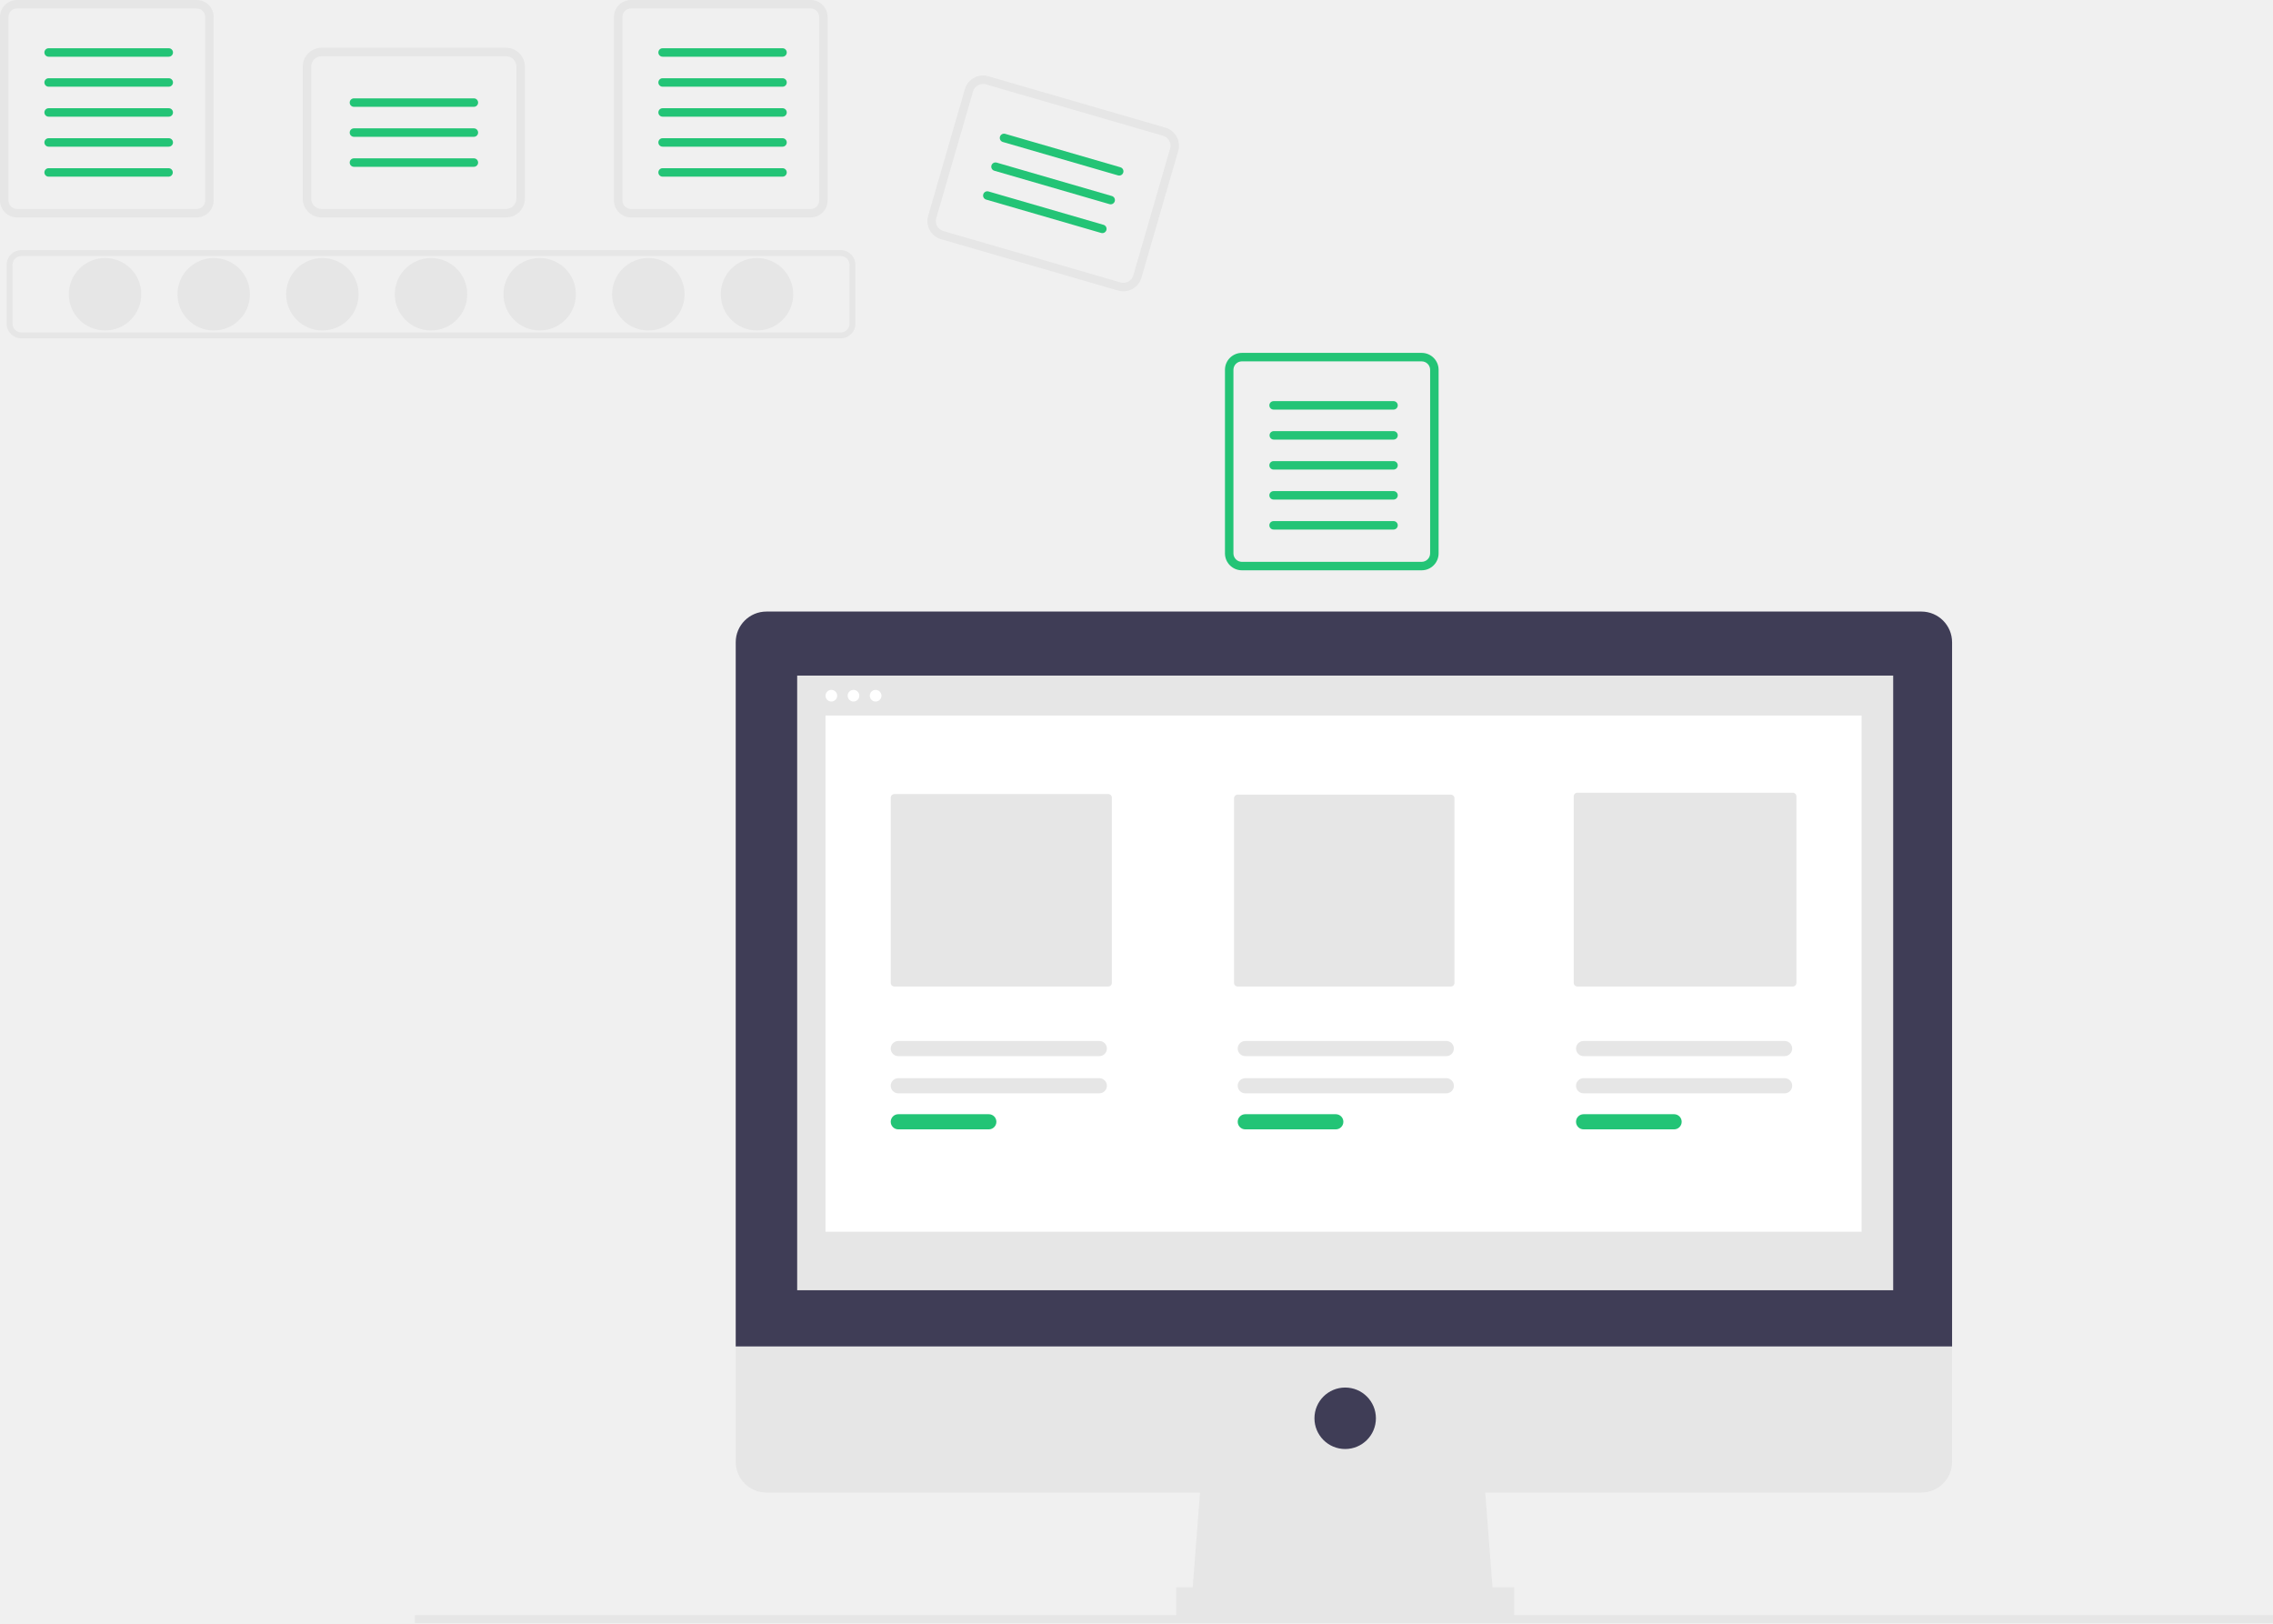
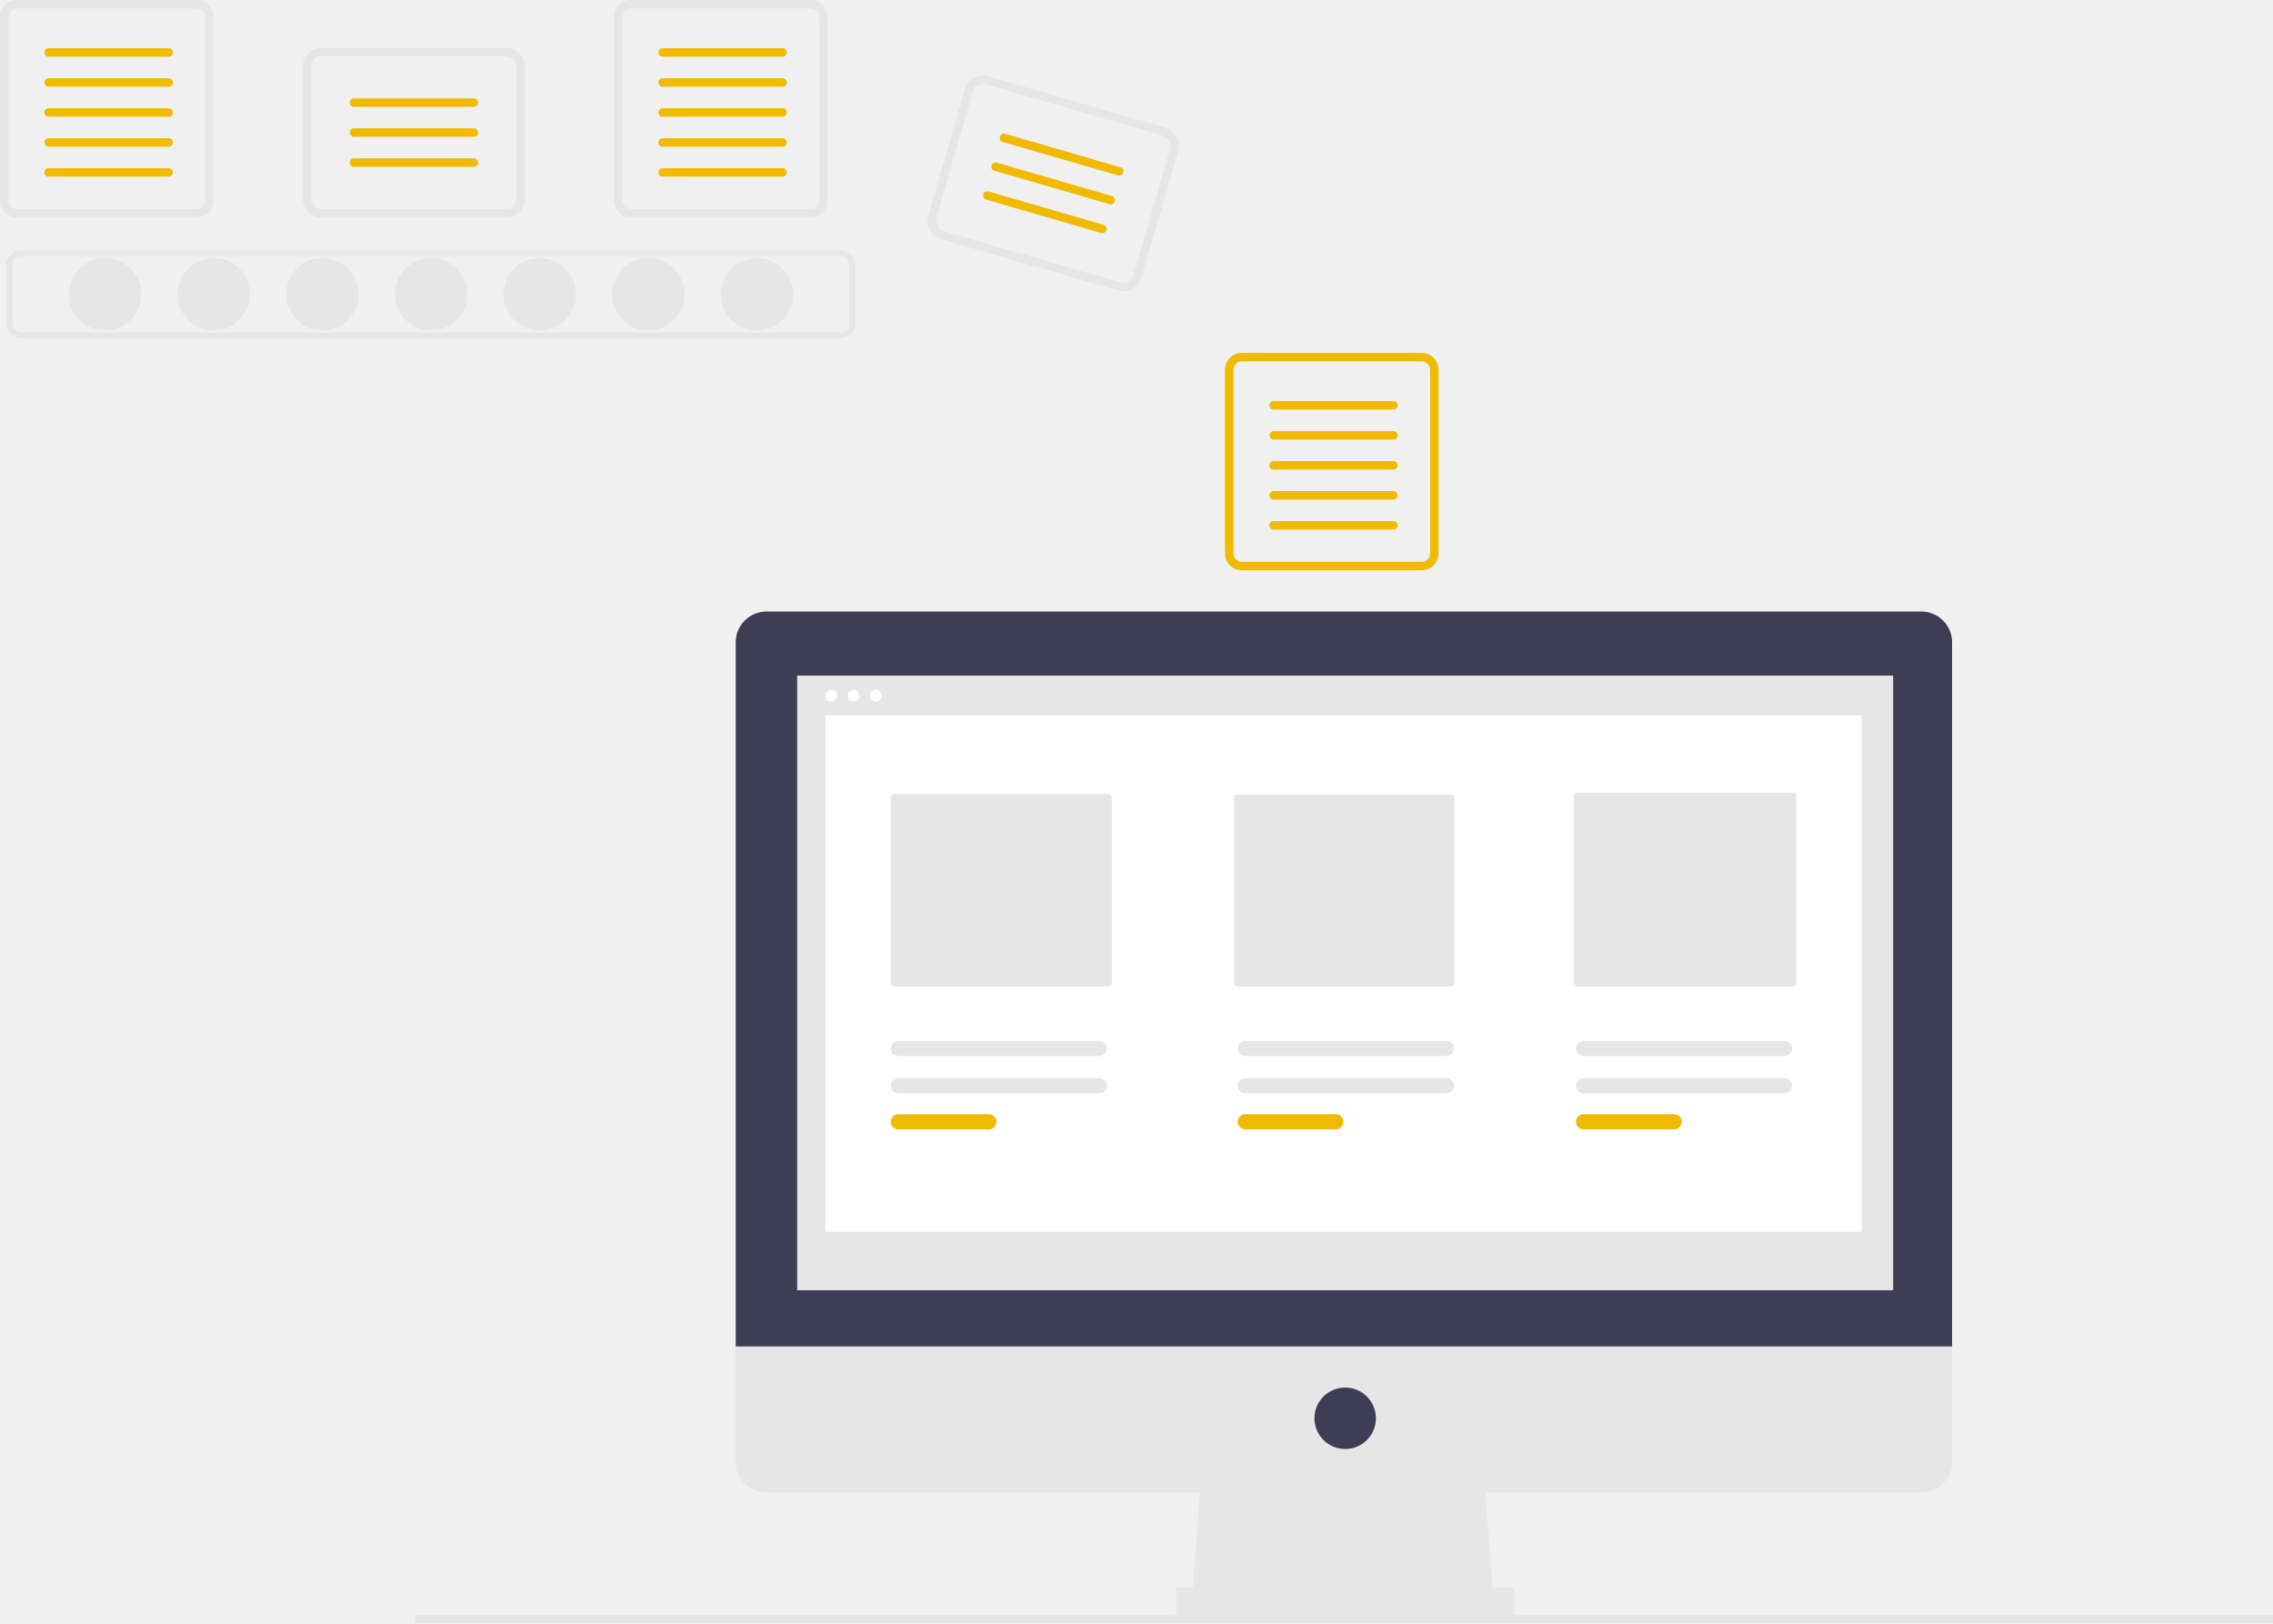
<svg xmlns="http://www.w3.org/2000/svg" id="e4fde902-34f0-42ac-83bb-70aac2088463" data-name="Layer 1" width="855.418" height="610.775" viewBox="0 0 855.418 610.775">
  <circle cx="39.536" cy="110.727" r="13.631" fill="#e6e6e6" />
  <circle cx="80.428" cy="110.727" r="13.631" fill="#e6e6e6" />
  <circle cx="121.319" cy="110.727" r="13.631" fill="#e6e6e6" />
  <circle cx="162.211" cy="110.727" r="13.631" fill="#e6e6e6" />
  <circle cx="203.103" cy="110.727" r="13.631" fill="#e6e6e6" />
  <circle cx="243.994" cy="110.727" r="13.631" fill="#e6e6e6" />
  <circle cx="284.886" cy="110.727" r="13.631" fill="#e6e6e6" />
  <path d="M488.674,271.938H180.329a5.553,5.553,0,0,1-5.547-5.547V244.287a5.553,5.553,0,0,1,5.547-5.547H488.674a5.553,5.553,0,0,1,5.547,5.547V266.391A5.553,5.553,0,0,1,488.674,271.938ZM180.329,240.959a3.332,3.332,0,0,0-3.328,3.328V266.391a3.332,3.332,0,0,0,3.328,3.328H488.674a3.332,3.332,0,0,0,3.328-3.328V244.287a3.332,3.332,0,0,0-3.328-3.328Z" transform="translate(-172.2908 -144.6123)" fill="#e6e6e6" />
  <path d="M246.317,147.799a3.191,3.191,0,0,1,3.187,3.187V220.049a3.191,3.191,0,0,1-3.187,3.187h-67.652a3.191,3.191,0,0,1-3.187-3.187V150.986a3.191,3.191,0,0,1,3.187-3.187h67.652m0-3.187h-67.652a6.374,6.374,0,0,0-6.374,6.374V220.049a6.374,6.374,0,0,0,6.374,6.374h67.652a6.374,6.374,0,0,0,6.374-6.374V150.986a6.374,6.374,0,0,0-6.374-6.374Z" transform="translate(-172.2908 -144.6123)" fill="#e6e6e6" />
-   <path d="M235.765,165.953H190.628a1.594,1.594,0,1,1,0-3.187h45.137a1.594,1.594,0,1,1,0,3.187Z" transform="translate(-172.2908 -144.6123)" fill="#23c476" />
-   <path d="M235.765,177.238H190.628a1.594,1.594,0,1,1,0-3.187h45.137a1.594,1.594,0,1,1,0,3.187Z" transform="translate(-172.2908 -144.6123)" fill="#23c476" />
-   <path d="M235.765,188.521H190.628a1.594,1.594,0,1,1,0-3.187h45.137a1.594,1.594,0,1,1,0,3.187Z" transform="translate(-172.2908 -144.6123)" fill="#23c476" />
-   <path d="M235.765,199.806H190.628a1.594,1.594,0,1,1,0-3.187h45.137a1.594,1.594,0,1,1,0,3.187Z" transform="translate(-172.2908 -144.6123)" fill="#23c476" />
-   <path d="M235.765,211.091H190.628a1.594,1.594,0,1,1,0-3.187h45.137a1.594,1.594,0,0,1,0,3.187Z" transform="translate(-172.2908 -144.6123)" fill="#23c476" />
+   <path d="M235.765,165.953H190.628a1.594,1.594,0,1,1,0-3.187h45.137a1.594,1.594,0,1,1,0,3.187Z" transform="translate(-172.2908 -144.6123)" fill="#efba00" />
+   <path d="M235.765,177.238H190.628a1.594,1.594,0,1,1,0-3.187h45.137a1.594,1.594,0,1,1,0,3.187Z" transform="translate(-172.2908 -144.6123)" fill="#efba00" />
+   <path d="M235.765,188.521H190.628a1.594,1.594,0,1,1,0-3.187h45.137a1.594,1.594,0,1,1,0,3.187Z" transform="translate(-172.2908 -144.6123)" fill="#efba00" />
+   <path d="M235.765,199.806H190.628a1.594,1.594,0,1,1,0-3.187h45.137a1.594,1.594,0,1,1,0,3.187Z" transform="translate(-172.2908 -144.6123)" fill="#efba00" />
+   <path d="M235.765,211.091H190.628a1.594,1.594,0,1,1,0-3.187h45.137a1.594,1.594,0,0,1,0,3.187Z" transform="translate(-172.2908 -144.6123)" fill="#efba00" />
  <path d="M477.378,147.799a3.191,3.191,0,0,1,3.187,3.187V220.049a3.191,3.191,0,0,1-3.187,3.187h-67.652a3.191,3.191,0,0,1-3.187-3.187V150.986a3.191,3.191,0,0,1,3.187-3.187h67.652m0-3.187h-67.652a6.374,6.374,0,0,0-6.374,6.374V220.049a6.374,6.374,0,0,0,6.374,6.374h67.652a6.374,6.374,0,0,0,6.374-6.374V150.986a6.374,6.374,0,0,0-6.374-6.374Z" transform="translate(-172.2908 -144.6123)" fill="#e6e6e6" />
-   <path d="M466.826,165.953H421.689a1.594,1.594,0,1,1,0-3.187h45.137a1.594,1.594,0,0,1,0,3.187Z" transform="translate(-172.2908 -144.6123)" fill="#23c476" />
-   <path d="M466.826,177.238H421.689a1.594,1.594,0,1,1,0-3.187h45.137a1.594,1.594,0,0,1,0,3.187Z" transform="translate(-172.2908 -144.6123)" fill="#23c476" />
-   <path d="M466.826,188.521H421.689a1.594,1.594,0,1,1,0-3.187h45.137a1.594,1.594,0,0,1,0,3.187Z" transform="translate(-172.2908 -144.6123)" fill="#23c476" />
-   <path d="M466.826,199.806H421.689a1.594,1.594,0,1,1,0-3.187h45.137a1.594,1.594,0,0,1,0,3.187Z" transform="translate(-172.2908 -144.6123)" fill="#23c476" />
-   <path d="M466.826,211.091H421.689a1.594,1.594,0,1,1,0-3.187h45.137a1.594,1.594,0,0,1,0,3.187Z" transform="translate(-172.2908 -144.6123)" fill="#23c476" />
-   <path d="M707.317,280.591a3.191,3.191,0,0,1,3.187,3.187v69.063a3.191,3.191,0,0,1-3.187,3.187H639.665a3.191,3.191,0,0,1-3.187-3.187V283.778a3.191,3.191,0,0,1,3.187-3.187h67.652m0-3.187H639.665a6.374,6.374,0,0,0-6.374,6.374v69.063a6.374,6.374,0,0,0,6.374,6.374h67.652a6.374,6.374,0,0,0,6.374-6.374V283.778a6.374,6.374,0,0,0-6.374-6.374Z" transform="translate(-172.2908 -144.6123)" fill="#23c476" />
-   <path d="M696.765,298.744H651.628a1.594,1.594,0,1,1,0-3.187h45.137a1.594,1.594,0,0,1,0,3.187Z" transform="translate(-172.2908 -144.6123)" fill="#23c476" />
-   <path d="M696.765,310.029H651.628a1.594,1.594,0,0,1,0-3.187h45.137a1.594,1.594,0,0,1,0,3.187Z" transform="translate(-172.2908 -144.6123)" fill="#23c476" />
-   <path d="M696.765,321.313H651.628a1.594,1.594,0,1,1,0-3.187h45.137a1.594,1.594,0,0,1,0,3.187Z" transform="translate(-172.2908 -144.6123)" fill="#23c476" />
-   <path d="M696.765,332.597H651.628a1.594,1.594,0,1,1,0-3.187h45.137a1.594,1.594,0,0,1,0,3.187Z" transform="translate(-172.2908 -144.6123)" fill="#23c476" />
-   <path d="M696.765,343.882H651.628a1.594,1.594,0,1,1,0-3.187h45.137a1.594,1.594,0,0,1,0,3.187Z" transform="translate(-172.2908 -144.6123)" fill="#23c476" />
+   <path d="M466.826,165.953H421.689a1.594,1.594,0,1,1,0-3.187h45.137a1.594,1.594,0,0,1,0,3.187Z" transform="translate(-172.2908 -144.6123)" fill="#efba00" />
+   <path d="M466.826,177.238H421.689a1.594,1.594,0,1,1,0-3.187h45.137a1.594,1.594,0,0,1,0,3.187Z" transform="translate(-172.2908 -144.6123)" fill="#efba00" />
+   <path d="M466.826,188.521H421.689a1.594,1.594,0,1,1,0-3.187h45.137a1.594,1.594,0,0,1,0,3.187Z" transform="translate(-172.2908 -144.6123)" fill="#efba00" />
+   <path d="M466.826,199.806H421.689a1.594,1.594,0,1,1,0-3.187h45.137a1.594,1.594,0,0,1,0,3.187Z" transform="translate(-172.2908 -144.6123)" fill="#efba00" />
+   <path d="M466.826,211.091H421.689a1.594,1.594,0,1,1,0-3.187h45.137a1.594,1.594,0,0,1,0,3.187Z" transform="translate(-172.2908 -144.6123)" fill="#efba00" />
+   <path d="M707.317,280.591a3.191,3.191,0,0,1,3.187,3.187v69.063a3.191,3.191,0,0,1-3.187,3.187H639.665a3.191,3.191,0,0,1-3.187-3.187V283.778a3.191,3.191,0,0,1,3.187-3.187h67.652m0-3.187H639.665a6.374,6.374,0,0,0-6.374,6.374v69.063a6.374,6.374,0,0,0,6.374,6.374h67.652a6.374,6.374,0,0,0,6.374-6.374V283.778a6.374,6.374,0,0,0-6.374-6.374Z" transform="translate(-172.2908 -144.6123)" fill="#efba00" />
+   <path d="M696.765,298.744H651.628a1.594,1.594,0,1,1,0-3.187h45.137a1.594,1.594,0,0,1,0,3.187Z" transform="translate(-172.2908 -144.6123)" fill="#efba00" />
+   <path d="M696.765,310.029H651.628a1.594,1.594,0,0,1,0-3.187h45.137a1.594,1.594,0,0,1,0,3.187Z" transform="translate(-172.2908 -144.6123)" fill="#efba00" />
+   <path d="M696.765,321.313H651.628a1.594,1.594,0,1,1,0-3.187h45.137a1.594,1.594,0,0,1,0,3.187Z" transform="translate(-172.2908 -144.6123)" fill="#efba00" />
+   <path d="M696.765,332.597H651.628a1.594,1.594,0,1,1,0-3.187h45.137a1.594,1.594,0,0,1,0,3.187Z" transform="translate(-172.2908 -144.6123)" fill="#efba00" />
+   <path d="M696.765,343.882H651.628a1.594,1.594,0,1,1,0-3.187h45.137a1.594,1.594,0,0,1,0,3.187Z" transform="translate(-172.2908 -144.6123)" fill="#efba00" />
  <path d="M362.733,226.423H293.309a7.09,7.09,0,0,1-7.081-7.081V169.665a7.09,7.09,0,0,1,7.081-7.082h69.423a7.09,7.09,0,0,1,7.082,7.082V219.342A7.09,7.09,0,0,1,362.733,226.423ZM293.309,165.77a3.899,3.899,0,0,0-3.894,3.895V219.342a3.899,3.899,0,0,0,3.894,3.894h69.423a3.899,3.899,0,0,0,3.895-3.894V169.665a3.9,3.9,0,0,0-3.895-3.895Z" transform="translate(-172.2908 -144.6123)" fill="#e6e6e6" />
-   <path d="M350.59,184.812H305.453a1.594,1.594,0,0,1,0-3.187H350.59a1.594,1.594,0,1,1,0,3.187Z" transform="translate(-172.2908 -144.6123)" fill="#23c476" />
-   <path d="M350.59,196.097H305.453a1.594,1.594,0,0,1,0-3.187H350.59a1.594,1.594,0,1,1,0,3.187Z" transform="translate(-172.2908 -144.6123)" fill="#23c476" />
-   <path d="M350.59,207.381H305.453a1.594,1.594,0,0,1,0-3.187H350.59a1.594,1.594,0,1,1,0,3.187Z" transform="translate(-172.2908 -144.6123)" fill="#23c476" />
+   <path d="M350.59,184.812H305.453a1.594,1.594,0,0,1,0-3.187H350.59a1.594,1.594,0,1,1,0,3.187Z" transform="translate(-172.2908 -144.6123)" fill="#efba00" />
+   <path d="M350.59,196.097H305.453a1.594,1.594,0,0,1,0-3.187H350.59a1.594,1.594,0,1,1,0,3.187Z" transform="translate(-172.2908 -144.6123)" fill="#efba00" />
+   <path d="M350.59,207.381H305.453a1.594,1.594,0,0,1,0-3.187H350.59a1.594,1.594,0,1,1,0,3.187Z" transform="translate(-172.2908 -144.6123)" fill="#efba00" />
  <path d="M593.091,253.95,526.415,234.614a7.09,7.09,0,0,1-4.829-8.774l13.836-47.711a7.09,7.09,0,0,1,8.774-4.83l66.676,19.336a7.09,7.09,0,0,1,4.829,8.774l-13.836,47.711A7.09,7.09,0,0,1,593.091,253.95Zm-49.783-77.589a3.899,3.899,0,0,0-4.825,2.656L524.647,226.728a3.899,3.899,0,0,0,2.656,4.825l66.676,19.336a3.899,3.899,0,0,0,4.826-2.655l13.836-47.711a3.9,3.9,0,0,0-2.656-4.826Z" transform="translate(-172.2908 -144.6123)" fill="#e6e6e6" />
-   <path d="M593.018,210.604l-43.351-12.572a1.594,1.594,0,0,1,.888-3.061L593.906,207.543a1.594,1.594,0,1,1-.888,3.061Z" transform="translate(-172.2908 -144.6123)" fill="#23c476" />
-   <path d="M589.875,221.442,546.524,208.87a1.594,1.594,0,1,1,.888-3.061L590.763,218.381a1.594,1.594,0,0,1-.888,3.061Z" transform="translate(-172.2908 -144.6123)" fill="#23c476" />
-   <path d="M586.732,232.28l-43.351-12.572a1.594,1.594,0,0,1,.888-3.061l43.351,12.572a1.594,1.594,0,0,1-.888,3.061Z" transform="translate(-172.2908 -144.6123)" fill="#23c476" />
+   <path d="M593.018,210.604l-43.351-12.572a1.594,1.594,0,0,1,.888-3.061L593.906,207.543a1.594,1.594,0,1,1-.888,3.061Z" transform="translate(-172.2908 -144.6123)" fill="#efba00" />
+   <path d="M589.875,221.442,546.524,208.87a1.594,1.594,0,1,1,.888-3.061L590.763,218.381a1.594,1.594,0,0,1-.888,3.061Z" transform="translate(-172.2908 -144.6123)" fill="#efba00" />
+   <path d="M586.732,232.28l-43.351-12.572a1.594,1.594,0,0,1,.888-3.061l43.351,12.572a1.594,1.594,0,0,1-.888,3.061Z" transform="translate(-172.2908 -144.6123)" fill="#efba00" />
  <rect x="156.106" y="607.775" width="699.312" height="3" fill="#e6e6e6" />
  <polygon points="562.14 603.085 448.421 603.085 452.276 552.973 558.285 552.973 562.14 603.085" fill="#e6e6e6" />
  <rect x="442.639" y="597.303" width="127.21" height="11.565" fill="#e6e6e6" />
  <path d="M895.371,374.74H460.735a11.565,11.565,0,0,0-11.565,11.565h0V651.327H906.935V386.305a11.565,11.565,0,0,0-11.565-11.565Z" transform="translate(-172.2908 -144.6123)" fill="#3f3d56" />
  <path d="M449.171,651.327v43.367a11.565,11.565,0,0,0,11.565,11.565H895.371a11.565,11.565,0,0,0,11.565-11.565h0V651.327Z" transform="translate(-172.2908 -144.6123)" fill="#e6e6e6" />
  <rect x="300.009" y="254.221" width="412.47" height="231.292" fill="#e6e6e6" />
  <circle cx="506.244" cy="533.698" r="11.565" fill="#3f3d56" />
  <circle cx="312.87" cy="261.795" r="2.195" fill="#fff" />
  <circle cx="321.2" cy="261.795" r="2.195" fill="#fff" />
  <circle cx="329.531" cy="261.795" r="2.195" fill="#fff" />
  <rect x="310.675" y="269.253" width="389.916" height="194.247" fill="#fff" />
  <path d="M508.885,443.411a1.38,1.38,0,0,0-1.378,1.378v69.676a1.38,1.38,0,0,0,1.378,1.378H589.349a1.38,1.38,0,0,0,1.378-1.378V444.79a1.38,1.38,0,0,0-1.378-1.378Z" transform="translate(-172.2908 -144.6123)" fill="#e6e6e6" />
  <path d="M638.081,443.635a1.38,1.38,0,0,0-1.379,1.378v69.452a1.38,1.38,0,0,0,1.379,1.378h80.208a1.38,1.38,0,0,0,1.378-1.378V445.014a1.38,1.38,0,0,0-1.378-1.378Z" transform="translate(-172.2908 -144.6123)" fill="#e6e6e6" />
  <path d="M765.922,442.907a1.38,1.38,0,0,0-1.378,1.378v70.18a1.38,1.38,0,0,0,1.378,1.378h81.042a1.38,1.38,0,0,0,1.378-1.378V444.286a1.38,1.38,0,0,0-1.378-1.378Z" transform="translate(-172.2908 -144.6123)" fill="#e6e6e6" />
  <path d="M510.356,550.333a2.85,2.85,0,0,0,0,5.7h75.652a2.85,2.85,0,0,0,0-5.7Z" transform="translate(-172.2908 -144.6123)" fill="#e6e6e6" />
-   <path d="M510.356,563.889a2.85,2.85,0,0,0,0,5.7h34.062a2.85,2.85,0,0,0,0-5.7Z" transform="translate(-172.2908 -144.6123)" fill="#23c476" />
+   <path d="M510.356,563.889a2.85,2.85,0,0,0,0,5.7h34.062a2.85,2.85,0,0,0,0-5.7Z" transform="translate(-172.2908 -144.6123)" fill="#efba00" />
  <path d="M640.94,550.333a2.85,2.85,0,0,0,0,5.7h75.652a2.85,2.85,0,0,0,0-5.7Z" transform="translate(-172.2908 -144.6123)" fill="#e6e6e6" />
-   <path d="M640.94,563.889a2.85,2.85,0,0,0,0,5.7h34.062a2.85,2.85,0,0,0,0-5.7Z" transform="translate(-172.2908 -144.6123)" fill="#23c476" />
+   <path d="M640.94,563.889a2.85,2.85,0,0,0,0,5.7h34.062a2.85,2.85,0,0,0,0-5.7Z" transform="translate(-172.2908 -144.6123)" fill="#efba00" />
  <path d="M768.26,550.333a2.85,2.85,0,0,0,0,5.7h75.652a2.85,2.85,0,0,0,0-5.7Z" transform="translate(-172.2908 -144.6123)" fill="#e6e6e6" />
  <path d="M510.356,536.333a2.85,2.85,0,0,0,0,5.7h75.652a2.85,2.85,0,0,0,0-5.7Z" transform="translate(-172.2908 -144.6123)" fill="#e6e6e6" />
  <path d="M640.94,536.333a2.85,2.85,0,0,0,0,5.7h75.652a2.85,2.85,0,0,0,0-5.7Z" transform="translate(-172.2908 -144.6123)" fill="#e6e6e6" />
  <path d="M768.26,536.333a2.85,2.85,0,0,0,0,5.7h75.652a2.85,2.85,0,0,0,0-5.7Z" transform="translate(-172.2908 -144.6123)" fill="#e6e6e6" />
-   <path d="M768.26,563.889a2.85,2.85,0,0,0,0,5.7H802.322a2.85,2.85,0,0,0,0-5.7Z" transform="translate(-172.2908 -144.6123)" fill="#23c476" />
+   <path d="M768.26,563.889a2.85,2.85,0,0,0,0,5.7H802.322a2.85,2.85,0,0,0,0-5.7Z" transform="translate(-172.2908 -144.6123)" fill="#efba00" />
</svg>
